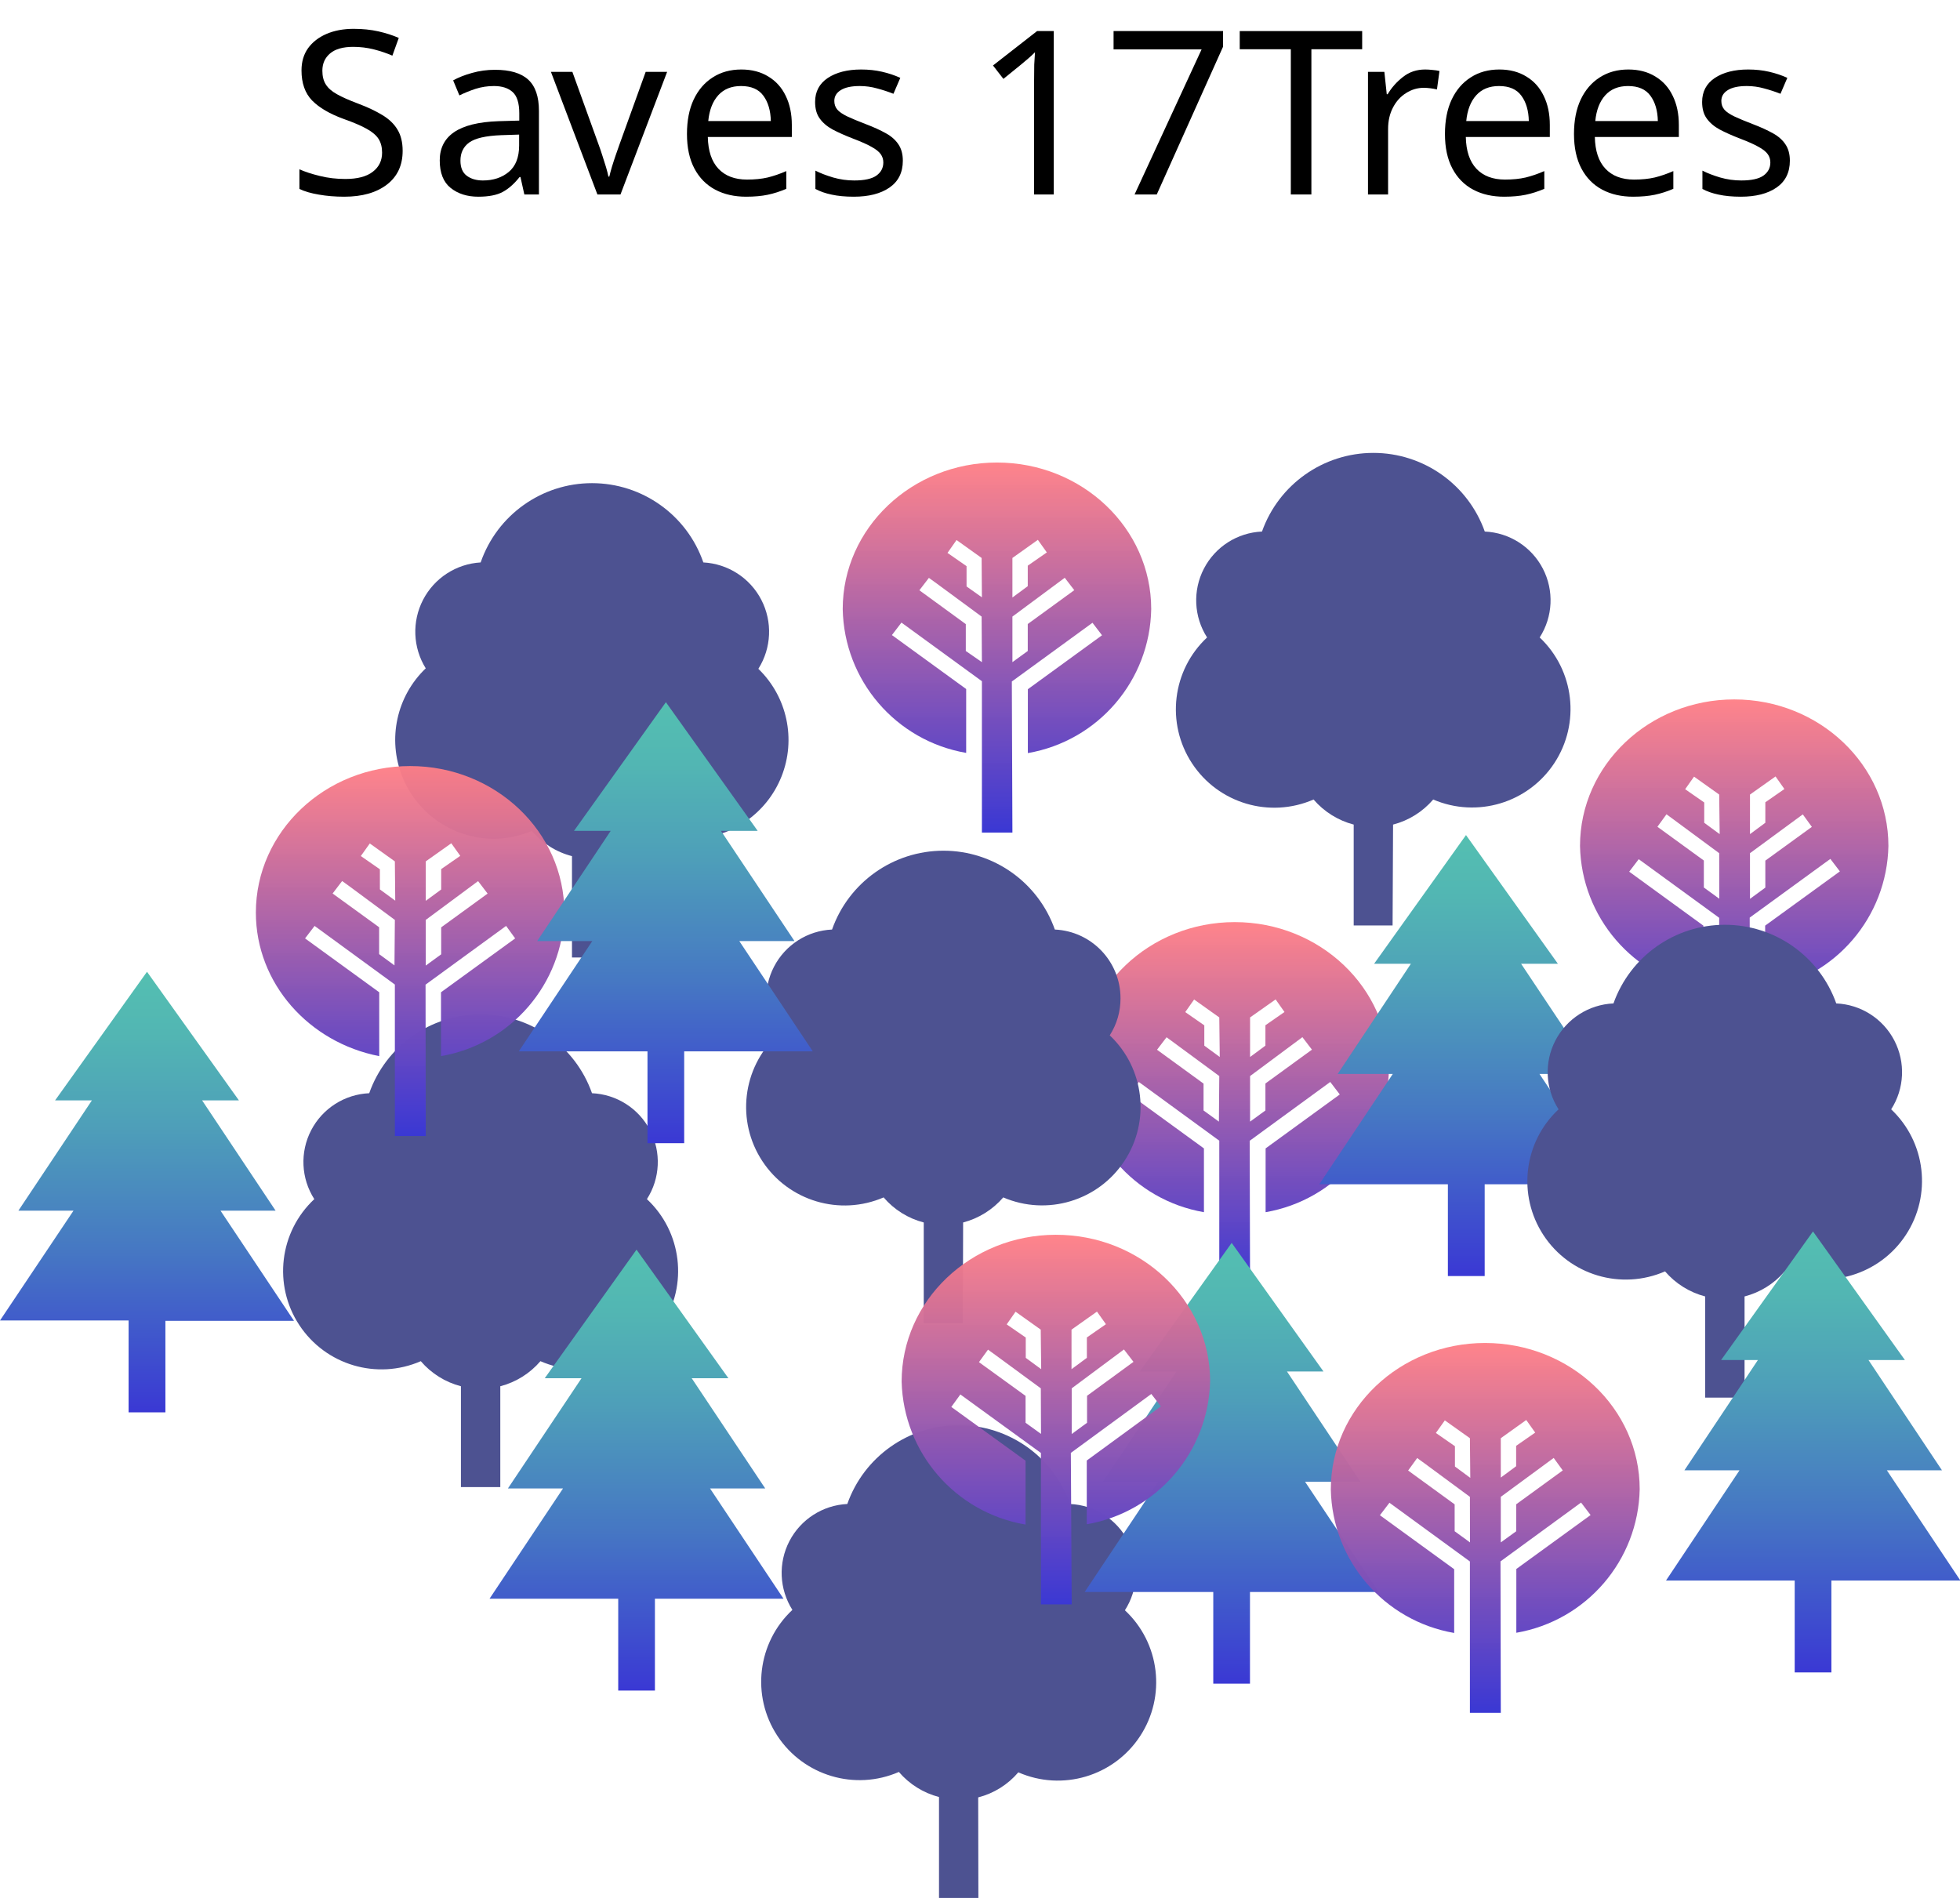
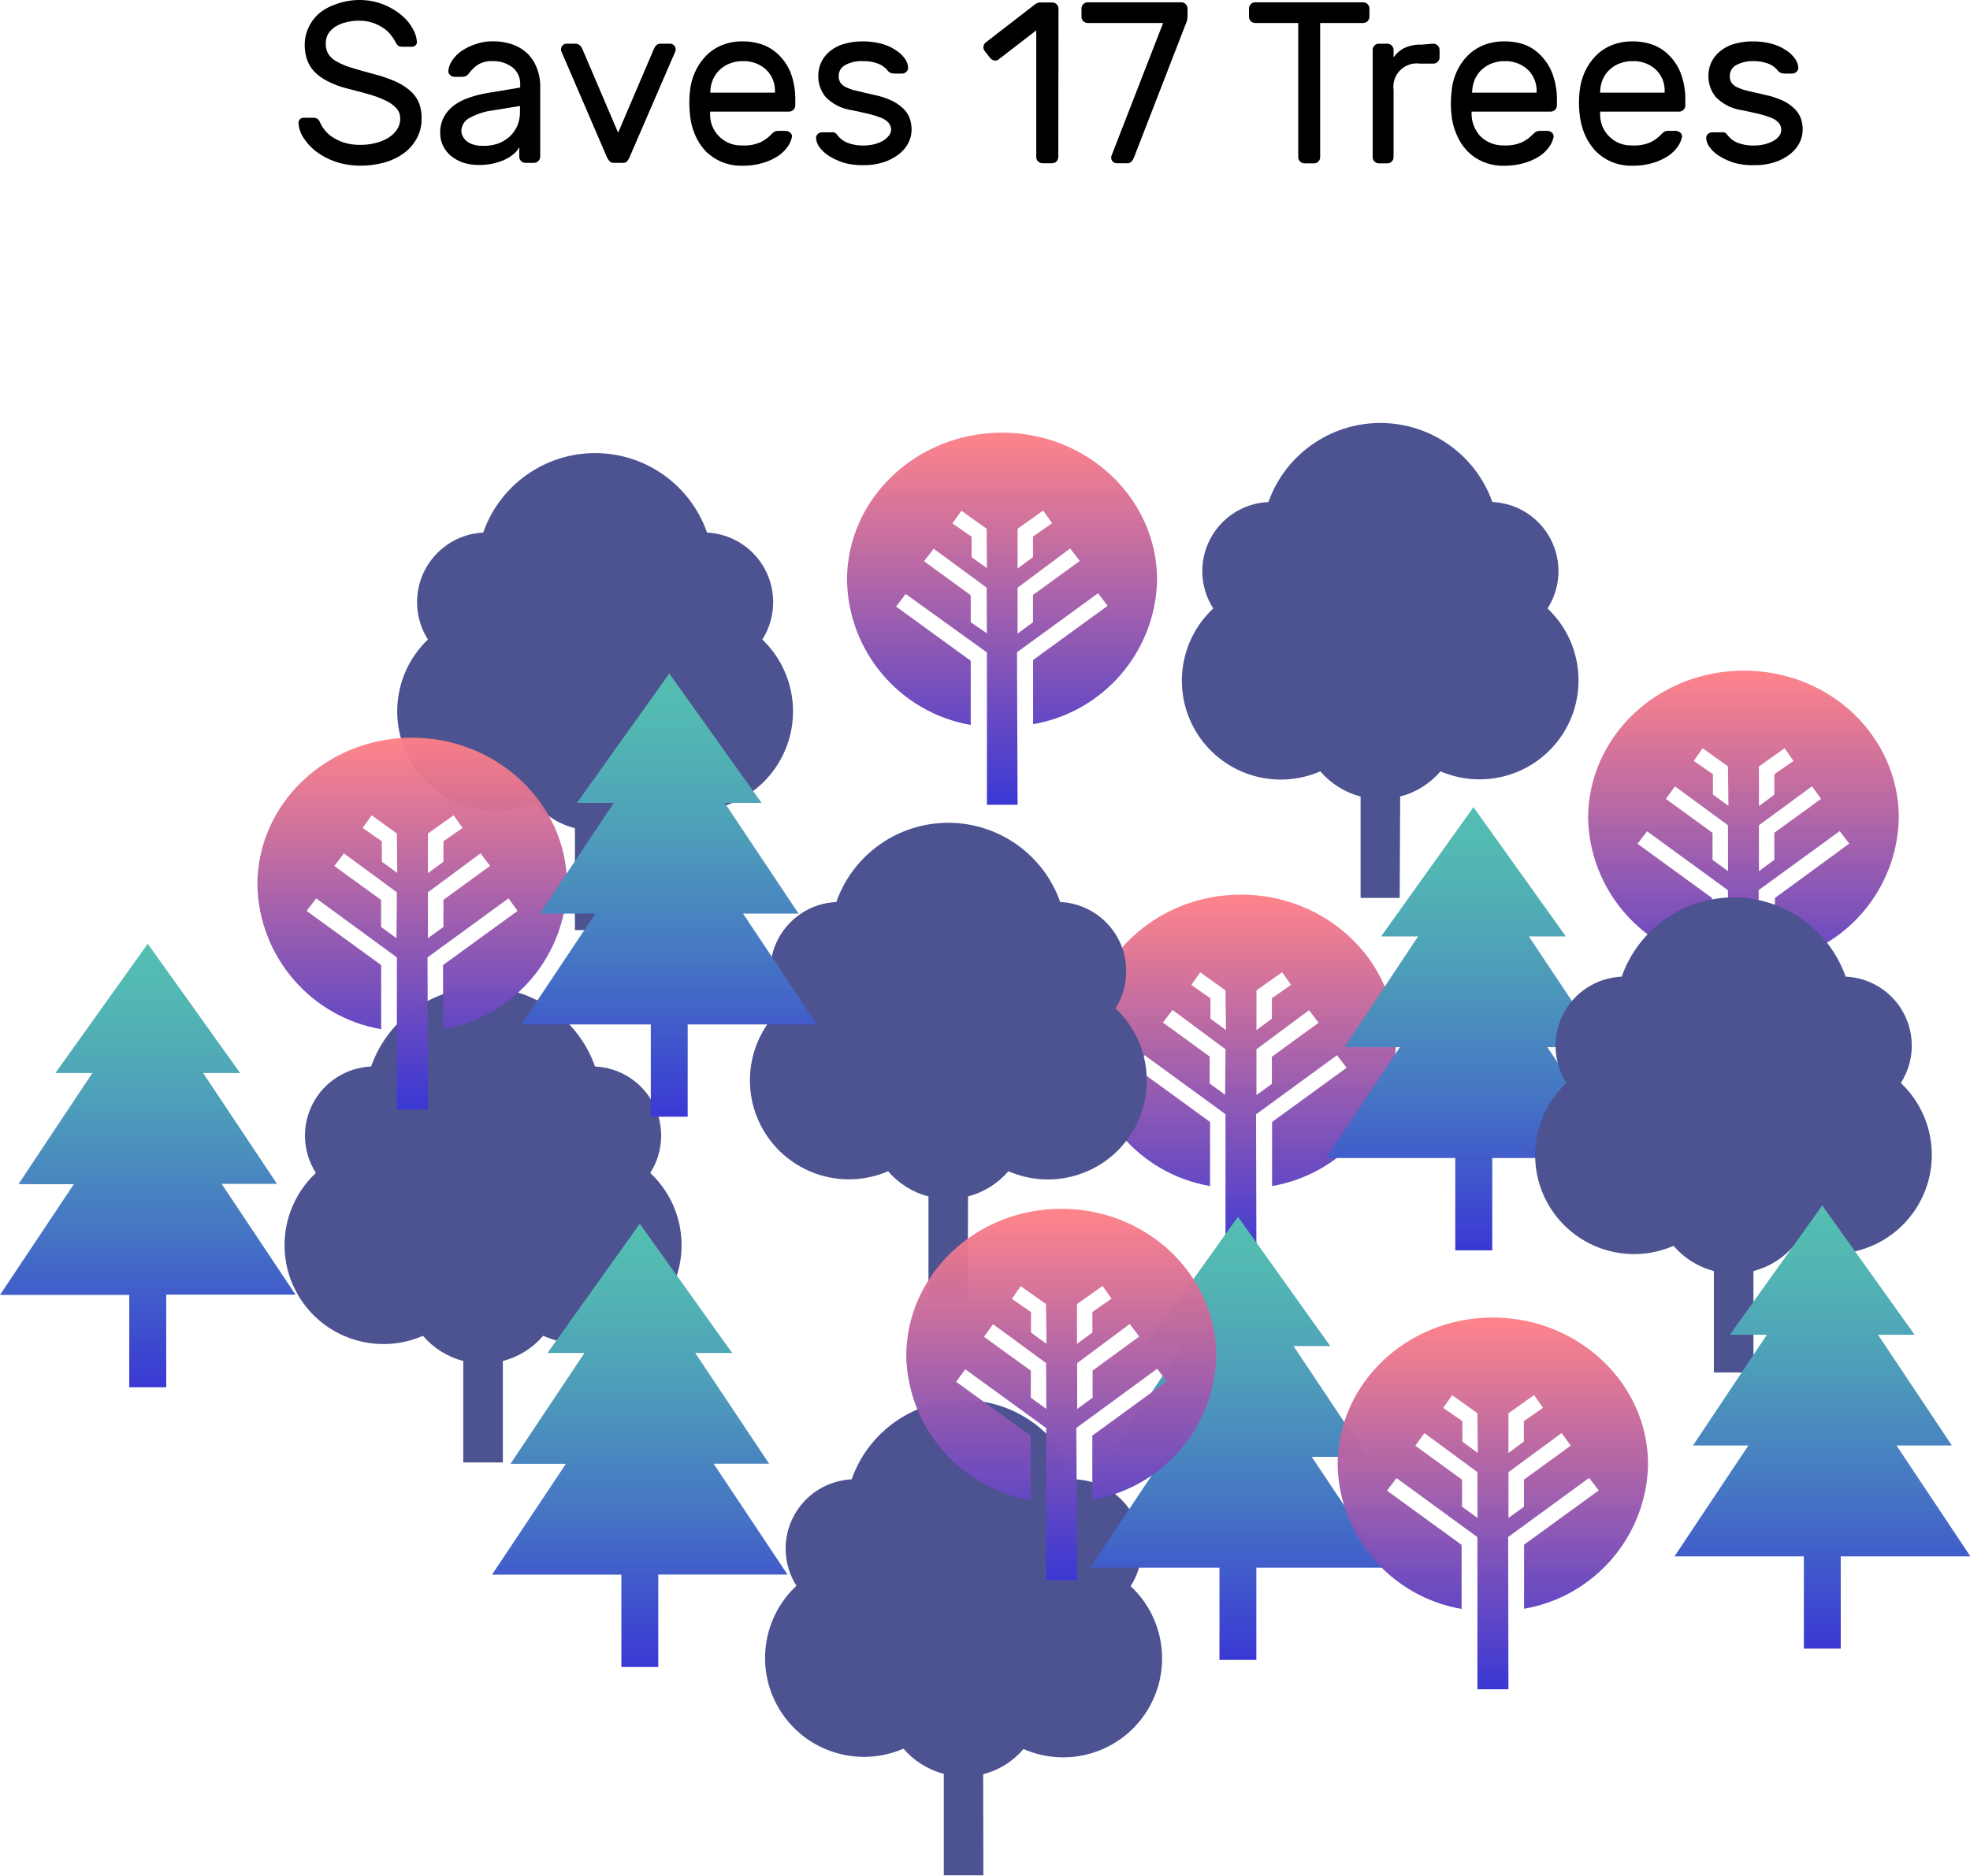
- <svg xmlns="http://www.w3.org/2000/svg" xmlns:xlink="http://www.w3.org/1999/xlink" viewBox="0 0 205.6 199.1">
+ <svg xmlns="http://www.w3.org/2000/svg" xmlns:xlink="http://www.w3.org/1999/xlink" viewBox="0 0 205.6 195.74">
  <defs>
-     <style>.cls-1,.cls-10,.cls-11,.cls-12,.cls-13,.cls-2,.cls-3,.cls-4,.cls-5,.cls-6,.cls-7,.cls-8,.cls-9{fill-rule:evenodd;}.cls-1{fill:url(#linear-gradient);}.cls-2{fill:#4d5291;}.cls-3{fill:url(#linear-gradient-2);}.cls-4{fill:url(#linear-gradient-3);}.cls-5{fill:url(#linear-gradient-4);}.cls-6{fill:url(#linear-gradient-5);}.cls-7{fill:url(#linear-gradient-6);}.cls-8{fill:url(#linear-gradient-7);}.cls-9{fill:url(#linear-gradient-8);}.cls-10{fill:url(#linear-gradient-9);}.cls-11{fill:url(#linear-gradient-10);}.cls-12{fill:url(#linear-gradient-11);}.cls-13{fill:url(#linear-gradient-12);}.cls-14{font-size:24px;font-family:Rubik-Regular, Rubik;}.cls-15{letter-spacing:-0.01em;}.cls-16{letter-spacing:-0.02em;}.cls-17{letter-spacing:0em;}.cls-18{letter-spacing:-0.03em;}.cls-19{letter-spacing:-0.08em;}.cls-20{letter-spacing:-0.01em;}</style>
-     <linearGradient id="linear-gradient" x1="129.51" y1="96.71" x2="129.51" y2="135.54" gradientUnits="userSpaceOnUse">
+     <style>.cls-1,.cls-10,.cls-11,.cls-12,.cls-13,.cls-2,.cls-3,.cls-4,.cls-5,.cls-6,.cls-7,.cls-8,.cls-9{fill-rule:evenodd;}.cls-1{fill:url(#linear-gradient);}.cls-2{fill:#4d5291;}.cls-3{fill:url(#linear-gradient-2);}.cls-4{fill:url(#linear-gradient-3);}.cls-5{fill:url(#linear-gradient-4);}.cls-6{fill:url(#linear-gradient-5);}.cls-7{fill:url(#linear-gradient-6);}.cls-8{fill:url(#linear-gradient-7);}.cls-9{fill:url(#linear-gradient-8);}.cls-10{fill:url(#linear-gradient-9);}.cls-11{fill:url(#linear-gradient-10);}.cls-12{fill:url(#linear-gradient-11);}.cls-13{fill:url(#linear-gradient-12);}</style>
+     <linearGradient id="linear-gradient" x1="129.51" y1="93.36" x2="129.51" y2="132.18" gradientUnits="userSpaceOnUse">
      <stop offset="0" stop-color="#ff7f86" stop-opacity="0.96" />
      <stop offset="0.68" stop-color="#764ebc" stop-opacity="0.99" />
      <stop offset="1" stop-color="#3a38d4" />
    </linearGradient>
-     <linearGradient id="linear-gradient-2" x1="66.77" y1="131.09" x2="66.77" y2="177.34" gradientUnits="userSpaceOnUse">
+     <linearGradient id="linear-gradient-2" x1="66.77" y1="127.73" x2="66.77" y2="173.99" gradientUnits="userSpaceOnUse">
      <stop offset="0" stop-color="#54bfb1" />
      <stop offset="0.14" stop-color="#52b6b3" />
      <stop offset="0.35" stop-color="#4e9fb9" />
      <stop offset="0.63" stop-color="#4678c3" />
      <stop offset="0.94" stop-color="#3c43d1" />
      <stop offset="1" stop-color="#3a38d4" />
    </linearGradient>
-     <linearGradient id="linear-gradient-3" x1="181.96" y1="73.34" x2="181.96" y2="112.17" xlink:href="#linear-gradient" />
-     <linearGradient id="linear-gradient-4" x1="129.2" y1="130.36" x2="129.2" y2="176.62" xlink:href="#linear-gradient-2" />
-     <linearGradient id="linear-gradient-5" x1="155.81" y1="140.86" x2="155.81" y2="179.68" xlink:href="#linear-gradient" />
-     <linearGradient id="linear-gradient-6" x1="153.81" y1="87.6" x2="153.81" y2="133.86" xlink:href="#linear-gradient-2" />
-     <linearGradient id="linear-gradient-7" x1="104.58" y1="48.52" x2="104.58" y2="87.34" xlink:href="#linear-gradient" />
-     <linearGradient id="linear-gradient-8" x1="15.42" y1="101.9" x2="15.42" y2="148.16" xlink:href="#linear-gradient-2" />
-     <linearGradient id="linear-gradient-9" x1="110.61" y1="129.49" x2="110.61" y2="168.32" gradientTransform="matrix(1, 0, 0, 1, -0.12, 0.19)" xlink:href="#linear-gradient" />
-     <linearGradient id="linear-gradient-10" x1="43.04" y1="80.34" x2="43.04" y2="119.17" xlink:href="#linear-gradient" />
-     <linearGradient id="linear-gradient-11" x1="190.18" y1="129.18" x2="190.18" y2="175.44" xlink:href="#linear-gradient-2" />
-     <linearGradient id="linear-gradient-12" x1="69.84" y1="73.66" x2="69.84" y2="119.92" xlink:href="#linear-gradient-2" />
+     <linearGradient id="linear-gradient-3" x1="181.96" y1="69.98" x2="181.96" y2="108.81" xlink:href="#linear-gradient" />
+     <linearGradient id="linear-gradient-4" x1="129.2" y1="127" x2="129.2" y2="173.26" xlink:href="#linear-gradient-2" />
+     <linearGradient id="linear-gradient-5" x1="155.81" y1="137.5" x2="155.81" y2="176.32" xlink:href="#linear-gradient" />
+     <linearGradient id="linear-gradient-6" x1="153.81" y1="84.25" x2="153.81" y2="130.51" xlink:href="#linear-gradient-2" />
+     <linearGradient id="linear-gradient-7" x1="104.58" y1="45.16" x2="104.58" y2="83.98" xlink:href="#linear-gradient" />
+     <linearGradient id="linear-gradient-8" x1="15.42" y1="98.54" x2="15.42" y2="144.8" xlink:href="#linear-gradient-2" />
+     <linearGradient id="linear-gradient-9" x1="110.61" y1="126.14" x2="110.61" y2="164.96" gradientTransform="matrix(1, 0, 0, 1, -0.11, 0.19)" xlink:href="#linear-gradient" />
+     <linearGradient id="linear-gradient-10" x1="43.04" y1="76.98" x2="43.04" y2="115.81" xlink:href="#linear-gradient" />
+     <linearGradient id="linear-gradient-11" x1="190.18" y1="125.82" x2="190.18" y2="172.08" xlink:href="#linear-gradient-2" />
+     <linearGradient id="linear-gradient-12" x1="69.84" y1="70.3" x2="69.84" y2="116.56" xlink:href="#linear-gradient-2" />
  </defs>
  <g id="Layer_2" data-name="Layer 2">
    <g id="Layer_2-2" data-name="Layer 2">
-       <path class="cls-1" d="M131.13,135.54H127.9V119.66l-8.44-6.16h0l-.95,1.31,7.78,5.66v6.69a15.6,15.6,0,0,1-12.94-15.06c0-8.48,7.25-15.37,16.17-15.37s16.18,6.89,16.18,15.37a15.6,15.6,0,0,1-12.94,15.06v-6.69l7.78-5.66-1-1.31h0v0l-8.45,6.17Zm0-22.66v4.78l1.61-1.17v-2.83l4.88-3.55-1-1.31h0Zm-3.23,0-4.74-3.49-.79-.58-1,1.31,4.88,3.55v2.82l1.61,1.17Zm3.23-6.15v4.15l1.61-1.19v-2.14l2-1.39-.93-1.32h0Zm-3.23,0-2.64-1.88-.93,1.32,2,1.39v2.13l1.62,1.19Z" />
-       <path class="cls-2" d="M52.48,156H48.35V145.42a8.29,8.29,0,0,1-4.21-2.63,10.32,10.32,0,0,1-11.17-17,7.22,7.22,0,0,1,5.76-11.11,12.39,12.39,0,0,1,23.37,0,7.22,7.22,0,0,1,5.76,11.11,10.32,10.32,0,0,1-11.17,17,8.29,8.29,0,0,1-4.21,2.63Z" />
-       <path class="cls-3" d="M68.7,177.34H64.85v-9.63H51.35l7.71-11.57H53.28L61,144.58H57.14l9.63-13.49,9.64,13.49H72.56l7.71,11.56H74.48l7.71,11.57H68.7Z" />
-       <path class="cls-4" d="M183.57,112.17h-3.23V96.28l-8.44-6.15v0h0l-1,1.31,7.78,5.66v6.7a15.6,15.6,0,0,1-12.94-15.06c0-8.48,7.25-15.37,16.18-15.37s16.17,6.89,16.17,15.37a15.59,15.59,0,0,1-12.93,15.06l0-6.7L193,91.41l-1-1.31h0l0,0-8.46,6.16Zm0-22.67v4.79l1.61-1.18V90.28l4.88-3.54-.95-1.31h0Zm-3.23,0L175.6,86l-.79-.58-.95,1.31,4.87,3.54V93.1l1.62,1.18Zm3.23-6.15v4.15l1.61-1.19V84.16l2-1.39-.93-1.32h0Zm-3.23,0-2.64-1.88-.93,1.32,2,1.39v2.13l1.62,1.19Z" />
-       <path class="cls-2" d="M102.63,199.1H98.5V188.51a8.29,8.29,0,0,1-4.21-2.63,10.32,10.32,0,0,1-11.17-17,7.24,7.24,0,0,1,5.76-11.11,12.39,12.39,0,0,1,23.37,0A7.24,7.24,0,0,1,118,168.92a10.32,10.32,0,0,1-11.18,17,8.2,8.2,0,0,1-4.21,2.63Z" />
-       <path class="cls-5" d="M131.12,176.62h-3.85V167H113.78l7.71-11.56H115.7l7.71-11.57h-3.85l9.64-13.49,9.63,13.49H135l7.71,11.57H136.9L144.61,167H131.12Z" />
-       <path class="cls-2" d="M101,138.82H96.9V128.24a8.27,8.27,0,0,1-4.21-2.63,10.33,10.33,0,0,1-11.18-17,7.23,7.23,0,0,1,5.77-11.1,12.39,12.39,0,0,1,23.37,0,7.22,7.22,0,0,1,6.89,7.21,7.15,7.15,0,0,1-1.13,3.89,10.33,10.33,0,0,1-11.17,17,8.35,8.35,0,0,1-4.21,2.63Z" />
-       <path class="cls-6" d="M157.43,179.68h-3.24V163.8l-8.44-6.16h0l-1,1.31,7.79,5.66,0,6.69a15.6,15.6,0,0,1-12.94-15.06c0-8.48,7.25-15.36,16.18-15.36S172,147.74,172,156.22a15.6,15.6,0,0,1-12.94,15.06l0-6.69,7.79-5.66-1-1.31h0l0,0-8.45,6.17Zm0-22.66v4.78l1.62-1.17,0-2.83,4.88-3.55-.95-1.31h0Zm-3.24,0-4.73-3.49-.8-.58-.95,1.31,4.88,3.55v2.82l1.61,1.17Zm3.24-6.15V155l1.61-1.19v-2.14l2-1.39-.94-1.32h0Zm-3.24,0L151.56,149l-.94,1.32,2,1.39v2.13l1.61,1.19Z" />
-       <path class="cls-2" d="M64.16,100.44H60V89.81a8.17,8.17,0,0,1-4.21-2.65,10.19,10.19,0,0,1-4,.83,10.38,10.38,0,0,1-7.13-17.88A7.28,7.28,0,0,1,50.42,59a12.36,12.36,0,0,1,23.36,0,7.28,7.28,0,0,1,5.77,11.16A10.38,10.38,0,0,1,72.42,88a10.19,10.19,0,0,1-4-.83,8.17,8.17,0,0,1-4.21,2.65Z" />
-       <path class="cls-7" d="M155.74,133.86h-3.86v-9.63H138.39l7.71-11.57h-5.78L148,101.1h-3.86l9.64-13.5,9.64,13.5h-3.86l7.71,11.56h-5.78l7.71,11.57H155.74Z" />
-       <path class="cls-8" d="M106.2,87.34H103V71.46l-8.44-6.15v0h0l-1,1.31,7.79,5.66,0,6.7A15.6,15.6,0,0,1,88.4,63.89c0-8.48,7.25-15.37,16.18-15.37s16.18,6.89,16.18,15.37A15.6,15.6,0,0,1,107.82,79l0-6.7,7.78-5.66-1-1.31h0l0,0-8.46,6.16Zm0-22.66v4.78l1.61-1.17V65.46l4.88-3.55-1-1.3h0Zm-3.23,0-4.74-3.49-.79-.57-1,1.3,4.87,3.55v2.82L103,69.46Zm3.23-6.15v4.15l1.61-1.19V59.34l2-1.39-.94-1.32h0Zm-3.23,0-2.63-1.88L99.39,58l2,1.39v2.13L103,62.66Z" />
-       <path class="cls-2" d="M146.08,97.08H142V86.5a8.35,8.35,0,0,1-4.21-2.63,10.32,10.32,0,0,1-11.17-17,7.22,7.22,0,0,1,5.76-11.11,12.4,12.4,0,0,1,23.37,0,7.22,7.22,0,0,1,5.76,11.11,10.33,10.33,0,0,1-11.17,17,8.27,8.27,0,0,1-4.21,2.63Z" />
-       <path class="cls-9" d="M17.35,148.16H13.49v-9.64H0L7.71,127H1.93l7.71-11.57H5.78l9.64-13.49,9.64,13.49H21.2L28.91,127H23.13l7.71,11.56H17.35Z" />
-       <path class="cls-10" d="M112.42,168.3h-3.23l0-15.88-8.45-6.14,0,0h0l-.95,1.31,7.79,5.64v6.7a15.62,15.62,0,0,1-13-15c0-8.48,7.22-15.38,16.15-15.4s16.19,6.86,16.21,15.34A15.61,15.61,0,0,1,114,159.9l0-6.69,7.77-5.68-1-1.3h0l0,0-8.44,6.18Zm0-22.66v4.79l1.61-1.18v-2.83l4.87-3.56-1-1.3h0Zm-3.24,0-4.74-3.48-.8-.58-.95,1.31,4.89,3.54v2.82l1.62,1.17Zm3.22-6.16,0,4.15,1.61-1.19V140.3l2-1.39-.94-1.32h0Zm-3.23,0-2.64-1.88-.93,1.33,2,1.38v2.13l1.62,1.19Z" />
-       <path class="cls-2" d="M183,146.61h-4.13V136a8.35,8.35,0,0,1-4.21-2.63,10.32,10.32,0,0,1-11.17-17,7.22,7.22,0,0,1,5.76-11.11,12.4,12.4,0,0,1,23.37,0,7.22,7.22,0,0,1,5.76,11.11,10.33,10.33,0,0,1-11.17,17A8.27,8.27,0,0,1,183,136Z" />
-       <path class="cls-11" d="M44.66,119.17H41.42V103.28L33,97.13l0,0h0l-1,1.31,7.78,5.65,0,6.7c-7.37-1.43-12.94-7.63-12.94-15.06,0-8.48,7.25-15.37,16.18-15.37s16.18,6.89,16.18,15.37a15.6,15.6,0,0,1-12.94,15.06v-6.7l7.78-5.65-.95-1.31h0l0,0-8.45,6.16Zm0-22.67v4.79l1.62-1.18V97.28l4.87-3.54-1-1.31h0Zm-3.24,0L36.69,93l-.8-.58-1,1.31,4.88,3.54v2.82l1.61,1.18Zm3.24-6.14v4.14l1.62-1.19V91.17l2-1.39-.94-1.32h0Zm-3.24,0-2.63-1.88-.94,1.32,2,1.39V93.3l1.61,1.18Z" />
-       <path class="cls-12" d="M192.11,175.44h-3.85V165.8h-13.5l7.71-11.56h-5.78l7.71-11.57h-3.86l9.64-13.49,9.64,13.49H196l7.71,11.57h-5.78l7.71,11.56H192.11Z" />
-       <path class="cls-13" d="M71.77,119.92H67.92v-9.63H54.42l7.71-11.57H56.35l7.71-11.56H60.21l9.64-13.5,9.63,13.5H75.63l7.71,11.56H77.55l7.71,11.57H71.77Z" />
-       <text class="cls-14" transform="translate(30.19 20.4)">S<tspan class="cls-15" x="14.83" y="0">a</tspan>
-         <tspan class="cls-16" x="27.6" y="0">v</tspan>
-         <tspan class="cls-17" x="40.56" y="0">es 17</tspan>
-         <tspan class="cls-18" x="94.39" y="0"> </tspan>
-         <tspan class="cls-19" x="99.62" y="0">T</tspan>
-         <tspan class="cls-20" x="111.26" y="0">r</tspan>
-         <tspan class="cls-17" x="120.07" y="0">ees</tspan>
-       </text>
+       <path class="cls-1" d="M131.13,132.18H127.9V116.3l-8.44-6.16h0l-.95,1.31,7.78,5.66v6.69a15.6,15.6,0,0,1-12.94-15.06c0-8.48,7.25-15.36,16.17-15.36s16.18,6.88,16.18,15.36a15.6,15.6,0,0,1-12.94,15.06v-6.69l7.78-5.66-1-1.31h0v0l-8.45,6.17Zm0-22.66v4.78l1.61-1.17V110.3l4.88-3.55-1-1.31h0Zm-3.23,0L123.16,106l-.79-.58-1,1.31,4.88,3.55v2.82l1.61,1.17Zm3.23-6.15v4.15l1.61-1.19v-2.14l2-1.39-.93-1.32h0Zm-3.23,0-2.64-1.88-.93,1.32,2,1.39v2.13l1.62,1.19Z" />
+       <path class="cls-2" d="M52.48,152.65H48.35V142.06a8.29,8.29,0,0,1-4.21-2.63,10.32,10.32,0,0,1-11.17-17,7.22,7.22,0,0,1,5.76-11.11,12.39,12.39,0,0,1,23.37,0,7.22,7.22,0,0,1,5.76,11.11,10.32,10.32,0,0,1-11.17,17,8.29,8.29,0,0,1-4.21,2.63Z" />
+       <path class="cls-3" d="M68.7,174H64.85v-9.64H51.35l7.71-11.57H53.28L61,141.22H57.14l9.63-13.49,9.64,13.49H72.56l7.71,11.56H74.48l7.71,11.57H68.7Z" />
+       <path class="cls-4" d="M183.57,108.81h-3.23V92.92l-8.44-6.15v0h0l-1,1.3,7.78,5.66v6.7a15.6,15.6,0,0,1-12.94-15.06C165.78,76.87,173,70,182,70s16.17,6.89,16.17,15.37a15.59,15.59,0,0,1-12.93,15.06l0-6.7L193,88.05l-1-1.3h0l0,0-8.46,6.16Zm0-22.67v4.79l1.61-1.18V86.92l4.88-3.54-.95-1.31h0Zm-3.23,0-4.74-3.48-.79-.58-.95,1.31,4.87,3.54v2.82l1.62,1.18ZM183.57,80v4.14l1.61-1.19V80.81l2-1.39-.93-1.32h0Zm-3.23,0L177.7,78.1l-.93,1.32,2,1.39v2.12l1.62,1.19Z" />
+       <path class="cls-2" d="M102.63,195.74H98.5V185.15a8.29,8.29,0,0,1-4.21-2.63,10.32,10.32,0,0,1-11.17-17,7.24,7.24,0,0,1,5.76-11.11,12.39,12.39,0,0,1,23.37,0A7.24,7.24,0,0,1,118,165.56a10.32,10.32,0,0,1-11.18,17,8.2,8.2,0,0,1-4.21,2.63Z" />
+       <path class="cls-5" d="M131.12,173.26h-3.85v-9.63H113.78l7.71-11.57H115.7l7.71-11.56h-3.85L129.2,127l9.63,13.5H135l7.71,11.56H136.9l7.71,11.57H131.12Z" />
+       <path class="cls-2" d="M101,135.46H96.9V124.88a8.2,8.2,0,0,1-4.21-2.63,10.33,10.33,0,0,1-11.18-17,7.23,7.23,0,0,1,5.77-11.1,12.39,12.39,0,0,1,23.37,0,7.23,7.23,0,0,1,6.89,7.22,7.14,7.14,0,0,1-1.13,3.88,10.32,10.32,0,0,1-11.17,17,8.29,8.29,0,0,1-4.21,2.63Z" />
+       <path class="cls-6" d="M157.43,176.32h-3.24V160.44l-8.44-6.16h0l-1,1.31,7.79,5.66,0,6.69a15.6,15.6,0,0,1-12.94-15.06c0-8.48,7.25-15.36,16.18-15.36S172,144.38,172,152.86a15.6,15.6,0,0,1-12.94,15.06l0-6.69,7.79-5.66-1-1.31h0l0,0-8.45,6.17Zm0-22.66v4.78l1.62-1.17,0-2.83,4.88-3.55-.95-1.31h0Zm-3.24,0-4.73-3.49-.8-.58-.95,1.31,4.88,3.55v2.82l1.61,1.17Zm3.24-6.15v4.15l1.61-1.19v-2.14l2-1.39-.94-1.32h0Zm-3.24,0-2.63-1.88-.94,1.32,2,1.39v2.13l1.61,1.19Z" />
+       <path class="cls-2" d="M64.16,97.08H60V86.45a8.17,8.17,0,0,1-4.21-2.65,10.19,10.19,0,0,1-4,.83,10.38,10.38,0,0,1-7.13-17.88,7.18,7.18,0,0,1-1.13-3.9,7.26,7.26,0,0,1,6.9-7.26,12.37,12.37,0,0,1,23.36,0,7.26,7.26,0,0,1,6.9,7.26,7.18,7.18,0,0,1-1.13,3.9,10.38,10.38,0,0,1-7.13,17.88,10.19,10.19,0,0,1-4-.83,8.17,8.17,0,0,1-4.21,2.65Z" />
+       <path class="cls-7" d="M155.74,130.51h-3.86v-9.64H138.39l7.71-11.57h-5.78L148,97.74h-3.86l9.64-13.49,9.64,13.49h-3.86l7.71,11.56h-5.78l7.71,11.57H155.74Z" />
+       <path class="cls-8" d="M106.2,84H103V68.1L94.52,62v0h0l-1,1.31,7.79,5.66,0,6.7A15.6,15.6,0,0,1,88.4,60.53c0-8.48,7.25-15.37,16.18-15.37s16.18,6.89,16.18,15.37a15.6,15.6,0,0,1-12.94,15.06l0-6.7,7.78-5.66-1-1.31h0l0,0-8.46,6.16Zm0-22.66v4.79l1.61-1.18V62.1l4.88-3.55-1-1.3h0Zm-3.23,0-4.74-3.49-.79-.57-1,1.3,4.87,3.55v2.82L103,66.1Zm3.23-6.15v4.15l1.61-1.19V56l2-1.39-.94-1.32h0Zm-3.23,0-2.63-1.88-.94,1.32,2,1.39v2.13L103,59.3Z" />
+       <path class="cls-2" d="M146.08,93.72H142V83.14a8.35,8.35,0,0,1-4.21-2.63,10.32,10.32,0,0,1-11.17-17,7.22,7.22,0,0,1,5.76-11.11,12.4,12.4,0,0,1,23.37,0,7.22,7.22,0,0,1,5.76,11.11,10.33,10.33,0,0,1-11.17,17,8.27,8.27,0,0,1-4.21,2.63Z" />
+       <path class="cls-9" d="M17.35,144.8H13.49v-9.64H0L7.71,123.6H1.93L9.64,112H5.78l9.64-13.49L25.06,112H21.2l7.71,11.57H23.13l7.71,11.56H17.35Z" />
+       <path class="cls-10" d="M112.42,164.94h-3.23l0-15.88-8.45-6.14,0,0h0l-.95,1.31,7.79,5.64v6.7a15.61,15.61,0,0,1-13-15c0-8.48,7.22-15.38,16.15-15.4s16.19,6.86,16.21,15.34A15.61,15.61,0,0,1,114,156.54l0-6.69,7.77-5.67-1-1.31h0l0,0-8.44,6.18Zm0-22.66v4.79l1.61-1.18v-2.83l4.87-3.56-1-1.3h0Zm-3.24,0-4.74-3.48-.8-.58-.95,1.31,4.89,3.54v2.82l1.62,1.17Zm3.22-6.16,0,4.15,1.61-1.19v-2.14l2-1.39-.94-1.32h0Zm-3.23,0-2.64-1.87-.93,1.32,2,1.38v2.13l1.62,1.19Z" />
+       <path class="cls-2" d="M183,143.25h-4.13V132.67a8.35,8.35,0,0,1-4.21-2.63,10.32,10.32,0,0,1-11.17-17,7.21,7.21,0,0,1,5.76-11.1,12.39,12.39,0,0,1,23.37,0,7.21,7.21,0,0,1,5.76,11.1,10.33,10.33,0,0,1-11.17,17,8.27,8.27,0,0,1-4.21,2.63Z" />
+       <path class="cls-11" d="M44.66,115.81H41.42V99.93L33,93.77l0,0h0l-1,1.31,7.78,5.65,0,6.7A15.61,15.61,0,0,1,26.86,92.35C26.86,83.87,34.11,77,43,77s16.18,6.89,16.18,15.37a15.6,15.6,0,0,1-12.94,15.06v-6.7l7.78-5.65-.95-1.31h0l0,0-8.45,6.16Zm0-22.67v4.79l1.62-1.18V93.92l4.87-3.54-1-1.31h0Zm-3.24,0-4.73-3.48-.8-.58-1,1.31,4.88,3.54v2.82l1.61,1.18ZM44.66,87v4.14l1.62-1.19V87.81l2-1.39-.94-1.32h0Zm-3.24,0L38.79,85.1l-.94,1.32,2,1.39v2.13l1.61,1.18Z" />
+       <path class="cls-12" d="M192.11,172.08h-3.85v-9.63h-13.5l7.71-11.57h-5.78l7.71-11.56h-3.86l9.64-13.5,9.64,13.5H196l7.71,11.56h-5.78l7.71,11.57H192.11Z" />
+       <path class="cls-13" d="M71.77,116.56H67.92v-9.63H54.42l7.71-11.57H56.35L64.06,83.8H60.21l9.64-13.5,9.63,13.5H75.63l7.71,11.56H77.55l7.71,11.57H71.77Z" />
+       <path d="M37.42,0A6.71,6.71,0,0,1,40,.46a6.93,6.93,0,0,1,1.89,1.11A4.87,4.87,0,0,1,43.08,3a3.09,3.09,0,0,1,.43,1.35.43.43,0,0,1-.14.38.56.56,0,0,1-.39.15H42a.82.82,0,0,1-.42-.09,1.12,1.12,0,0,1-.32-.44,5.09,5.09,0,0,0-.4-.61A3.39,3.39,0,0,0,40.12,3,4.88,4.88,0,0,0,39,2.41a4.4,4.4,0,0,0-1.56-.25,5,5,0,0,0-1.29.16A3.69,3.69,0,0,0,35,2.78a2.6,2.6,0,0,0-.77.78A2.1,2.1,0,0,0,34,4.66a2,2,0,0,0,.28,1,2.39,2.39,0,0,0,.89.78,7.72,7.72,0,0,0,1.55.64c.62.19,1.38.41,2.28.65a14.35,14.35,0,0,1,2.31.79,6.15,6.15,0,0,1,1.55,1,3.36,3.36,0,0,1,.88,1.25A4.42,4.42,0,0,1,44,12.38a4.13,4.13,0,0,1-.47,2,4.59,4.59,0,0,1-1.3,1.55,6.33,6.33,0,0,1-2,1,9.13,9.13,0,0,1-2.65.36A7.83,7.83,0,0,1,35,16.87a7,7,0,0,1-2-1.05,5.77,5.77,0,0,1-1.33-1.44,3.18,3.18,0,0,1-.52-1.56.55.55,0,0,1,.16-.38.51.51,0,0,1,.37-.15h1a.93.93,0,0,1,.42.09.89.89,0,0,1,.32.44,3.62,3.62,0,0,0,.45.73,3.21,3.21,0,0,0,.8.74,4.78,4.78,0,0,0,1.22.59,5.43,5.43,0,0,0,1.71.24,6.3,6.3,0,0,0,1.59-.19,4.77,4.77,0,0,0,1.34-.55,3,3,0,0,0,.91-.87,2,2,0,0,0,.33-1.13,1.58,1.58,0,0,0-.38-1.06,3.55,3.55,0,0,0-1.11-.81,10.23,10.23,0,0,0-1.76-.66c-.7-.2-1.48-.41-2.36-.63a9.39,9.39,0,0,1-2-.76,5.15,5.15,0,0,1-1.37-1,3.47,3.47,0,0,1-.76-1.27,4.92,4.92,0,0,1-.23-1.51,4.33,4.33,0,0,1,.36-1.73,4.45,4.45,0,0,1,1.07-1.49,5.33,5.33,0,0,1,1.78-1A7.07,7.07,0,0,1,37.42,0Z" />
+       <path d="M45.94,13.9a3.47,3.47,0,0,1,.38-1.68A3.78,3.78,0,0,1,47.38,11,5.54,5.54,0,0,1,49,10.18a11.12,11.12,0,0,1,1.91-.48l3.38-.56V8.83A2.16,2.16,0,0,0,53.44,7a3.23,3.23,0,0,0-2-.62,2.7,2.7,0,0,0-1.59.39,4,4,0,0,0-.93.91.68.68,0,0,1-.31.26,1.12,1.12,0,0,1-.46.08h-.71a.65.65,0,0,1-.47-.2.5.5,0,0,1-.18-.45,2.29,2.29,0,0,1,.42-1.08,3.63,3.63,0,0,1,1-1,6.25,6.25,0,0,1,1.47-.7,5.37,5.37,0,0,1,1.76-.28,6.23,6.23,0,0,1,2,.31A4.49,4.49,0,0,1,55,5.54a4.19,4.19,0,0,1,1,1.49,5.19,5.19,0,0,1,.38,2v7.32a.63.63,0,0,1-.2.46.61.61,0,0,1-.45.19h-.89a.65.65,0,0,1-.65-.65v-1a2.19,2.19,0,0,1-.67.8,4.62,4.62,0,0,1-1,.59,6.63,6.63,0,0,1-2.41.48A5.48,5.48,0,0,1,48.4,17a4.36,4.36,0,0,1-1.32-.71,3.12,3.12,0,0,1-.84-1.07A3.06,3.06,0,0,1,45.94,13.9Zm4.41,1.32A4.5,4.5,0,0,0,51.94,15a3.59,3.59,0,0,0,1.23-.73A3.11,3.11,0,0,0,54,13.1a3.7,3.7,0,0,0,.27-1.44v-.6l-2.83.46a6.84,6.84,0,0,0-2.4.77,1.57,1.57,0,0,0-.89,1.37,1.23,1.23,0,0,0,.12.52,1.62,1.62,0,0,0,.38.51,1.9,1.9,0,0,0,.69.38A3.13,3.13,0,0,0,50.35,15.22Z" />
+       <path d="M64.08,17a.59.59,0,0,1-.48-.19,1.66,1.66,0,0,1-.26-.41L58.56,5.3a.39.39,0,0,1,0-.16.56.56,0,0,1,.16-.41.58.58,0,0,1,.41-.17H60a.7.7,0,0,1,.54.19,1.22,1.22,0,0,1,.25.39l3.72,8.71,3.72-8.71a1.37,1.37,0,0,1,.24-.39.58.58,0,0,1,.46-.19h1a.58.58,0,0,1,.58.58.38.38,0,0,1,0,.16L65.69,16.44a2.5,2.5,0,0,1-.25.41A.57.57,0,0,1,65,17Z" />
+       <path d="M72,9.6a6.13,6.13,0,0,1,.53-2.06,5.74,5.74,0,0,1,1.12-1.68A5,5,0,0,1,75.3,4.73a5.59,5.59,0,0,1,2.17-.41,6,6,0,0,1,2.32.42A4.75,4.75,0,0,1,81.53,6a5.34,5.34,0,0,1,1.1,1.92A7.66,7.66,0,0,1,83,10.39V11a.65.65,0,0,1-.65.65H74.11v.14a3.22,3.22,0,0,0,3.36,3.39,4.1,4.1,0,0,0,2-.38A4,4,0,0,0,80.52,14a1.41,1.41,0,0,1,.34-.27,1,1,0,0,1,.43-.07H82a.7.7,0,0,1,.48.19.49.49,0,0,1,.17.46,2.7,2.7,0,0,1-.41.95,3.85,3.85,0,0,1-1,1,6,6,0,0,1-1.59.74,7.36,7.36,0,0,1-2.22.3,5.34,5.34,0,0,1-2.16-.42,5.25,5.25,0,0,1-1.67-1.15A5.69,5.69,0,0,1,72.51,14,6.65,6.65,0,0,1,72,11.81,10.21,10.21,0,0,1,72,9.6Zm2.13.07h6.75V9.6a3.05,3.05,0,0,0-.93-2.34,3.43,3.43,0,0,0-2.46-.88,3.65,3.65,0,0,0-1.29.23,3.29,3.29,0,0,0-1.06.65,3.14,3.14,0,0,0-.72,1,3.54,3.54,0,0,0-.29,1.32Z" />
+       <path d="M93,13.58a1.11,1.11,0,0,0-.25-.75,2.11,2.11,0,0,0-.75-.52,9.46,9.46,0,0,0-1.29-.41c-.52-.12-1.12-.26-1.81-.4a4.7,4.7,0,0,1-2.72-1.36,3.38,3.38,0,0,1-.78-2.22,3.36,3.36,0,0,1,.28-1.37,3.4,3.4,0,0,1,.87-1.15A4,4,0,0,1,88,4.61a6.63,6.63,0,0,1,2-.29,7.3,7.3,0,0,1,2.05.26,5.21,5.21,0,0,1,1.48.68,3.31,3.31,0,0,1,.91.87,1.83,1.83,0,0,1,.34.9.58.58,0,0,1-.18.46.66.66,0,0,1-.47.19h-.79a1.28,1.28,0,0,1-.35-.06.7.7,0,0,1-.37-.28,2.34,2.34,0,0,0-.93-.68,4.23,4.23,0,0,0-1.69-.28,3.51,3.51,0,0,0-1.79.41,1.27,1.27,0,0,0-.68,1.13,1.24,1.24,0,0,0,.19.73,1.46,1.46,0,0,0,.63.48,5.25,5.25,0,0,0,1.14.37c.47.12,1.06.25,1.76.41a8.35,8.35,0,0,1,1.85.61,4.71,4.71,0,0,1,1.2.84,2.88,2.88,0,0,1,.65,1,3.84,3.84,0,0,1,.19,1.18,3.06,3.06,0,0,1-.35,1.4,3.46,3.46,0,0,1-1,1.17,5.17,5.17,0,0,1-1.57.82,6.44,6.44,0,0,1-2.1.31A7,7,0,0,1,88.1,17a6.62,6.62,0,0,1-1.56-.71,3.52,3.52,0,0,1-1-.91,1.75,1.75,0,0,1-.37-.92.56.56,0,0,1,.16-.46.65.65,0,0,1,.48-.19h.87a1.4,1.4,0,0,1,.33,0,.56.56,0,0,1,.36.27,2.51,2.51,0,0,0,1.06.82,4.53,4.53,0,0,0,1.75.29,4.7,4.7,0,0,0,1-.12,3.91,3.91,0,0,0,.91-.34,2,2,0,0,0,.63-.52A1,1,0,0,0,93,13.58Z" />
+       <path d="M110.45,16.39a.66.66,0,0,1-.19.46.62.62,0,0,1-.46.19h-1a.65.65,0,0,1-.65-.65V3.17l-3.89,3a.51.51,0,0,1-.48.14.69.69,0,0,1-.43-.24l-.58-.74a.63.63,0,0,1-.13-.48.62.62,0,0,1,.25-.43L108.05.43a.91.91,0,0,1,.38-.17l.39,0h1a.62.62,0,0,1,.46.19.66.66,0,0,1,.19.46Z" />
+       <path d="M123.29.24a.6.6,0,0,1,.45.19.63.63,0,0,1,.2.46v.86a1.54,1.54,0,0,1-.08.46,2.82,2.82,0,0,1-.19.5l-5.33,13.75a1.28,1.28,0,0,1-.25.4.54.54,0,0,1-.44.18h-1.11a.54.54,0,0,1-.4-.17.53.53,0,0,1-.17-.41.38.38,0,0,1,0-.1,1.84,1.84,0,0,1,.06-.18L121.39,2.4h-7.87a.62.62,0,0,1-.46-.19.66.66,0,0,1-.19-.46V.89a.66.66,0,0,1,.19-.46.62.62,0,0,1,.46-.19Z" />
+       <path d="M142.27.24a.62.62,0,0,1,.46.19.62.62,0,0,1,.19.46v.86a.65.65,0,0,1-.65.65h-4.49v14a.62.62,0,0,1-.19.46.61.61,0,0,1-.45.19h-1a.6.6,0,0,1-.45-.19.63.63,0,0,1-.2-.46V2.4H131a.65.65,0,0,1-.65-.65V.89a.62.62,0,0,1,.19-.46A.62.62,0,0,1,131,.24Z" />
+       <path d="M149.59,4.56a.65.65,0,0,1,.65.65V6a.61.61,0,0,1-.19.45.62.62,0,0,1-.46.19H148.2a2.44,2.44,0,0,0-2.76,2.76v7a.65.65,0,0,1-.65.65h-.89a.61.61,0,0,1-.45-.19.62.62,0,0,1-.19-.46V5.21a.62.62,0,0,1,.19-.46.61.61,0,0,1,.45-.19h.89a.65.65,0,0,1,.65.65V6a2.94,2.94,0,0,1,1.15-1,3.84,3.84,0,0,1,1.75-.34Z" />
+       <path d="M151.49,9.6A6.13,6.13,0,0,1,152,7.54a5.74,5.74,0,0,1,1.12-1.68,5,5,0,0,1,1.67-1.13A5.59,5.59,0,0,1,157,4.32a6,6,0,0,1,2.32.42A4.75,4.75,0,0,1,161,6a5.34,5.34,0,0,1,1.1,1.92,7.66,7.66,0,0,1,.39,2.52V11a.65.65,0,0,1-.65.65h-8.26v.14a3.43,3.43,0,0,0,1,2.51,3.36,3.36,0,0,0,2.36.88,4.1,4.1,0,0,0,2-.38A4,4,0,0,0,160,14a1.41,1.41,0,0,1,.34-.27,1,1,0,0,1,.43-.07h.72a.68.68,0,0,1,.48.19.49.49,0,0,1,.17.46,2.7,2.7,0,0,1-.41.95,3.69,3.69,0,0,1-1,1,6,6,0,0,1-1.59.74,7.36,7.36,0,0,1-2.22.3,5.34,5.34,0,0,1-2.16-.42,5.1,5.1,0,0,1-1.66-1.15A5.54,5.54,0,0,1,152,14a6.65,6.65,0,0,1-.53-2.17A10.21,10.21,0,0,1,151.49,9.6Zm2.13.07h6.75V9.6a3.05,3.05,0,0,0-.93-2.34A3.43,3.43,0,0,0,157,6.38a3.65,3.65,0,0,0-1.29.23,3.29,3.29,0,0,0-1.06.65,3.14,3.14,0,0,0-.72,1,3.75,3.75,0,0,0-.29,1.32Z" />
+       <path d="M164.85,9.6a6.65,6.65,0,0,1,.53-2.06,6,6,0,0,1,1.13-1.68,4.88,4.88,0,0,1,1.67-1.13,5.59,5.59,0,0,1,2.17-.41,6,6,0,0,1,2.32.42A4.75,4.75,0,0,1,174.41,6a5.34,5.34,0,0,1,1.1,1.92,7.67,7.67,0,0,1,.38,2.52V11a.62.62,0,0,1-.19.46.65.65,0,0,1-.45.19H167v.14a3.22,3.22,0,0,0,3.36,3.39,4.1,4.1,0,0,0,2-.38A4,4,0,0,0,173.4,14a1.63,1.63,0,0,1,.33-.27,1,1,0,0,1,.44-.07h.72a.72.72,0,0,1,.48.19.49.49,0,0,1,.17.46,2.7,2.7,0,0,1-.41.95,3.85,3.85,0,0,1-1,1,6.18,6.18,0,0,1-1.59.74,7.36,7.36,0,0,1-2.22.3,5.34,5.34,0,0,1-2.16-.42,5.14,5.14,0,0,1-1.67-1.15A5.91,5.91,0,0,1,165.38,14a7.19,7.19,0,0,1-.53-2.17A10.21,10.21,0,0,1,164.85,9.6Zm2.14.07h6.74V9.6a3,3,0,0,0-.92-2.34,3.44,3.44,0,0,0-2.46-.88,3.65,3.65,0,0,0-1.29.23,3.09,3.09,0,0,0-1.06.65,3,3,0,0,0-.72,1A3.54,3.54,0,0,0,167,9.6Z" />
+       <path d="M185.9,13.58a1.11,1.11,0,0,0-.25-.75,2.11,2.11,0,0,0-.75-.52,9.46,9.46,0,0,0-1.29-.41c-.52-.12-1.12-.26-1.81-.4a4.7,4.7,0,0,1-2.72-1.36,3.38,3.38,0,0,1-.78-2.22,3.36,3.36,0,0,1,.28-1.37,3.4,3.4,0,0,1,.87-1.15,4,4,0,0,1,1.45-.79,6.63,6.63,0,0,1,2-.29,7.35,7.35,0,0,1,2.05.26,5.21,5.21,0,0,1,1.48.68,3.31,3.31,0,0,1,.91.87,1.83,1.83,0,0,1,.34.9.58.58,0,0,1-.18.46.66.66,0,0,1-.47.19h-.79a1.28,1.28,0,0,1-.35-.06.7.7,0,0,1-.37-.28,2.34,2.34,0,0,0-.93-.68A4.23,4.23,0,0,0,183,6.38a3.51,3.51,0,0,0-1.79.41,1.27,1.27,0,0,0-.68,1.13,1.24,1.24,0,0,0,.19.73,1.46,1.46,0,0,0,.63.48,5.33,5.33,0,0,0,1.13.37l1.77.41a8.53,8.53,0,0,1,1.85.61,4.71,4.71,0,0,1,1.2.84,2.88,2.88,0,0,1,.65,1,3.84,3.84,0,0,1,.19,1.18,3.06,3.06,0,0,1-.35,1.4,3.46,3.46,0,0,1-1,1.17,5.17,5.17,0,0,1-1.57.82,6.49,6.49,0,0,1-2.1.31A7,7,0,0,1,181,17a6.62,6.62,0,0,1-1.56-.71,3.52,3.52,0,0,1-1-.91,1.75,1.75,0,0,1-.37-.92.56.56,0,0,1,.16-.46.65.65,0,0,1,.48-.19h.87a1.47,1.47,0,0,1,.33,0,.56.56,0,0,1,.36.27,2.51,2.51,0,0,0,1.06.82,4.53,4.53,0,0,0,1.75.29,4.7,4.7,0,0,0,1.05-.12,3.91,3.91,0,0,0,.91-.34,2,2,0,0,0,.63-.52A1,1,0,0,0,185.9,13.58Z" />
    </g>
  </g>
</svg>
